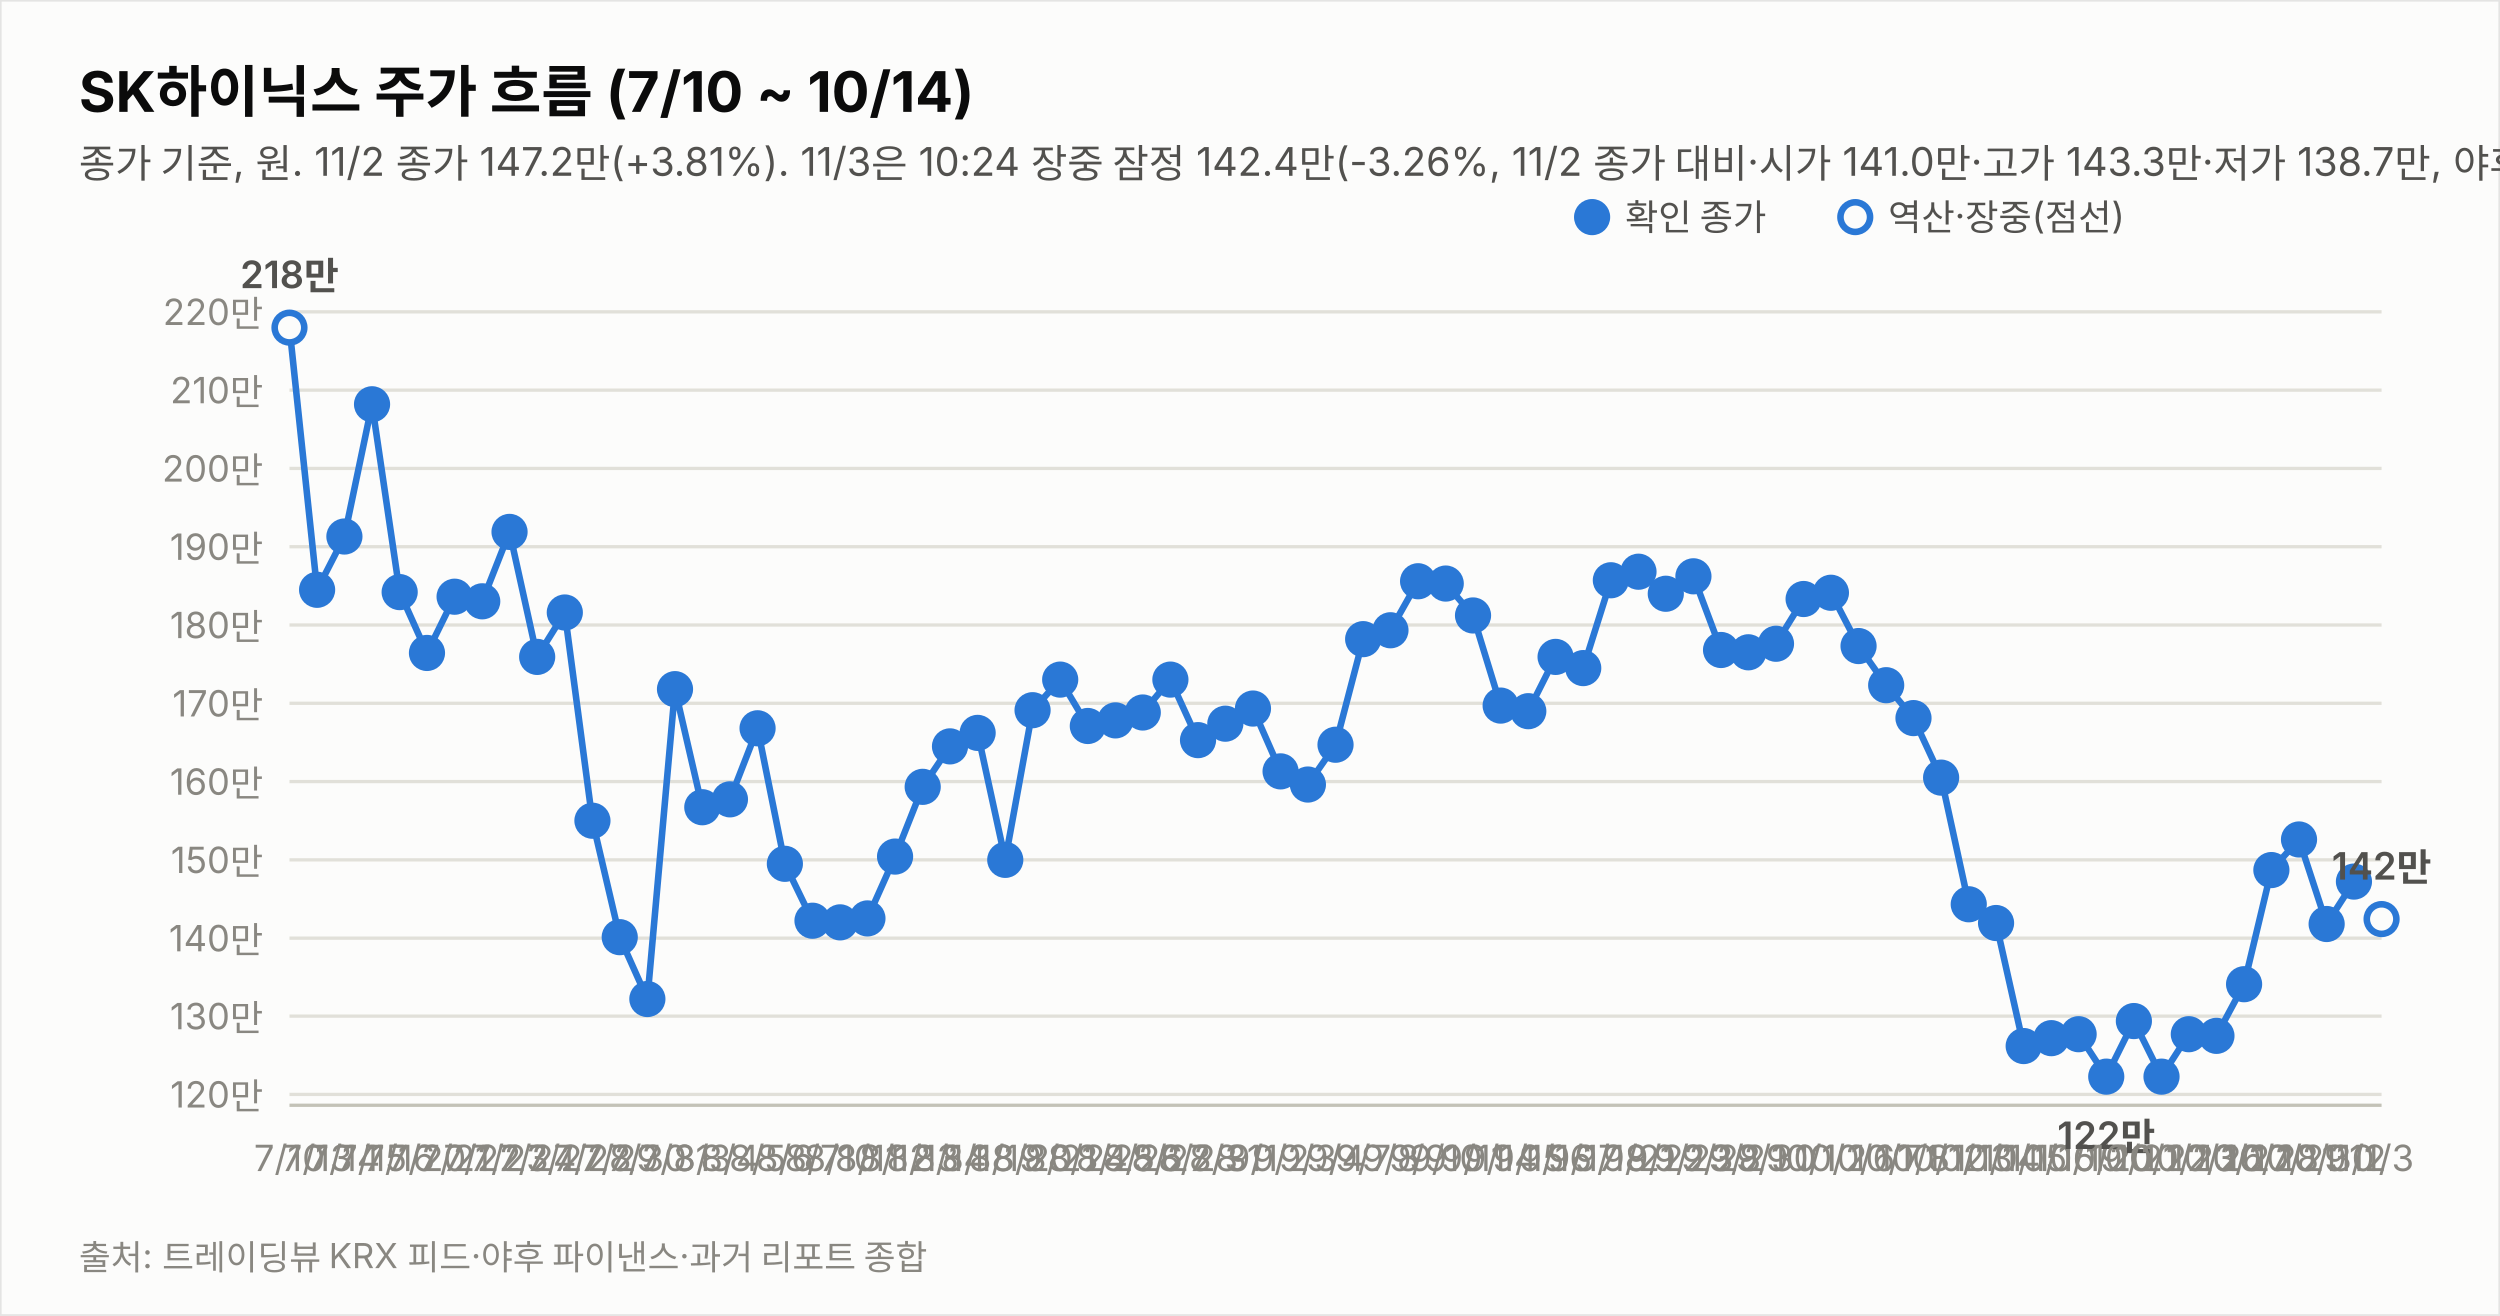
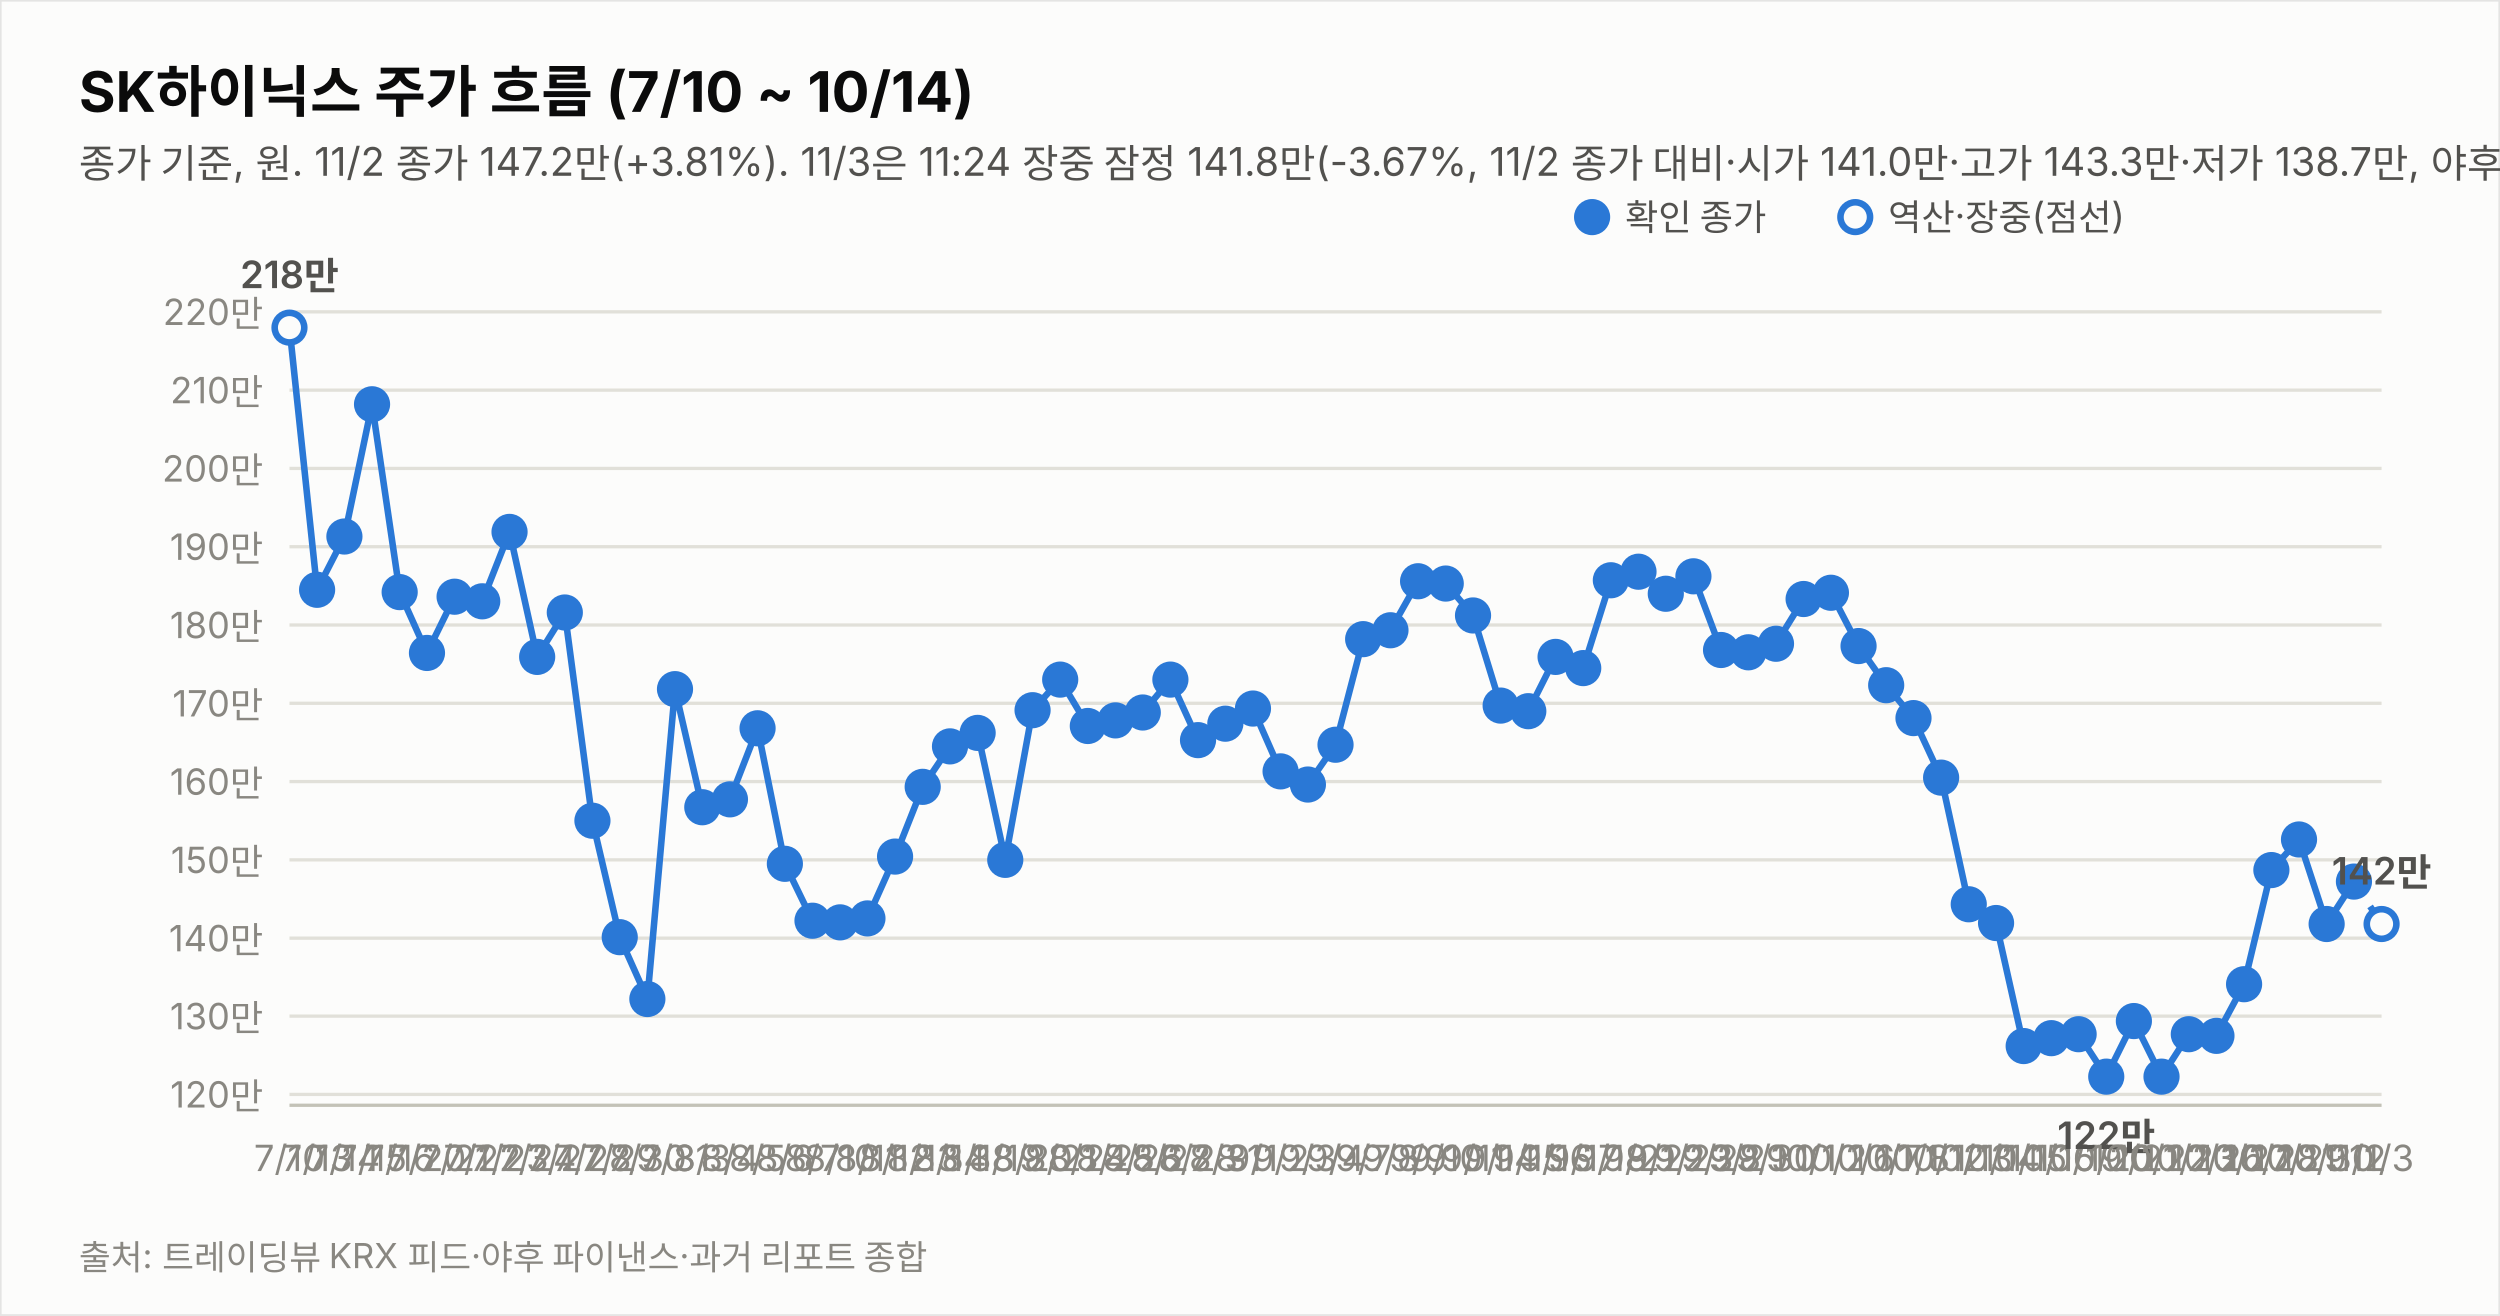
<svg xmlns="http://www.w3.org/2000/svg" width="760" height="400" viewBox="0 0 760 400" font-family="system-ui,-apple-system,&quot;Segoe UI&quot;,&quot;Malgun Gothic&quot;,&quot;Apple SD Gothic Neo&quot;,sans-serif">
  <rect width="760" height="400" fill="#fcfcfb" stroke="rgba(11,11,11,0.10)" />
  <text x="24" y="34" font-size="17" font-weight="700" fill="#0b0b0b">SK하이닉스 주가 흐름 (7/10 ~ 10/14)</text>
-   <text x="24" y="54" font-size="12" fill="#52514e">종가 기준, 원. 11/2 종가 147.2만(+3.81%). 11/3은 10:24 장중 잠정 142.4만(-3.26%, 11/2 종가 대비·시가 141.0만·고가 143.3만·저가 138.7만, 야후 20분 지연 시세). 지표는 11/3 10:24 잠정.</text>
+   <text x="24" y="54" font-size="12" fill="#52514e">종가 기준, 원. 11/2 종가 147.2만(+3.81%). 11/3은 11:24 장중 잠정 141.8만(-3.67%, 11/2 종가 대비·시가 141.0만·고가 143.3만·저가 138.7만, 야후 20분 지연 시세). 지표는 11/3 11:24 잠정.</text>
  <line x1="88" y1="332.7" x2="724" y2="332.7" stroke="#e1e0d9" stroke-width="1" />
  <text x="80" y="336.7" font-size="11" fill="#898781" text-anchor="end" style="font-variant-numeric:tabular-nums">120만</text>
  <line x1="88" y1="308.9" x2="724" y2="308.9" stroke="#e1e0d9" stroke-width="1" />
  <text x="80" y="312.9" font-size="11" fill="#898781" text-anchor="end" style="font-variant-numeric:tabular-nums">130만</text>
  <line x1="88" y1="285.2" x2="724" y2="285.2" stroke="#e1e0d9" stroke-width="1" />
  <text x="80" y="289.2" font-size="11" fill="#898781" text-anchor="end" style="font-variant-numeric:tabular-nums">140만</text>
  <line x1="88" y1="261.4" x2="724" y2="261.4" stroke="#e1e0d9" stroke-width="1" />
  <text x="80" y="265.4" font-size="11" fill="#898781" text-anchor="end" style="font-variant-numeric:tabular-nums">150만</text>
  <line x1="88" y1="237.6" x2="724" y2="237.6" stroke="#e1e0d9" stroke-width="1" />
  <text x="80" y="241.6" font-size="11" fill="#898781" text-anchor="end" style="font-variant-numeric:tabular-nums">160만</text>
  <line x1="88" y1="213.8" x2="724" y2="213.8" stroke="#e1e0d9" stroke-width="1" />
  <text x="80" y="217.8" font-size="11" fill="#898781" text-anchor="end" style="font-variant-numeric:tabular-nums">170만</text>
  <line x1="88" y1="190.0" x2="724" y2="190.0" stroke="#e1e0d9" stroke-width="1" />
  <text x="80" y="194.0" font-size="11" fill="#898781" text-anchor="end" style="font-variant-numeric:tabular-nums">180만</text>
  <line x1="88" y1="166.2" x2="724" y2="166.2" stroke="#e1e0d9" stroke-width="1" />
  <text x="80" y="170.2" font-size="11" fill="#898781" text-anchor="end" style="font-variant-numeric:tabular-nums">190만</text>
  <line x1="88" y1="142.4" x2="724" y2="142.4" stroke="#e1e0d9" stroke-width="1" />
  <text x="80" y="146.4" font-size="11" fill="#898781" text-anchor="end" style="font-variant-numeric:tabular-nums">200만</text>
  <line x1="88" y1="118.6" x2="724" y2="118.6" stroke="#e1e0d9" stroke-width="1" />
  <text x="80" y="122.6" font-size="11" fill="#898781" text-anchor="end" style="font-variant-numeric:tabular-nums">210만</text>
  <line x1="88" y1="94.8" x2="724" y2="94.8" stroke="#e1e0d9" stroke-width="1" />
  <text x="80" y="98.8" font-size="11" fill="#898781" text-anchor="end" style="font-variant-numeric:tabular-nums">220만</text>
  <line x1="88" y1="336" x2="724" y2="336" stroke="#c3c2b7" stroke-width="1" />
  <path d="M88.0,99.6 L96.4,179.3 L104.7,163.1 L113.1,122.9 L121.5,180.0 L129.8,198.5 L138.2,181.4 L146.6,182.8 L154.9,161.7 L163.3,199.7 L171.7,186.2 L180.1,249.5 L188.4,284.9 L196.8,303.7 L205.2,209.5 L213.5,245.4 L221.9,243.0 L230.3,221.4 L238.6,262.6 L247.0,279.9 L255.4,280.4 L263.7,279.2 L272.1,260.4 L280.5,239.2 L288.8,226.9 L297.2,222.8 L305.6,261.4 L313.9,215.9 L322.3,206.6 L330.7,220.7 L339.1,219.0 L347.4,216.6 L355.8,206.6 L364.2,225.0 L372.5,220.0 L380.9,215.4 L389.3,234.5 L397.6,238.5 L406.0,226.4 L414.4,194.3 L422.7,191.6 L431.1,176.7 L439.5,177.4 L447.8,187.1 L456.2,214.5 L464.6,216.2 L472.9,199.7 L481.3,203.1 L489.7,176.4 L498.1,173.8 L506.4,180.5 L514.8,175.2 L523.2,197.6 L531.5,198.3 L539.9,195.7 L548.3,182.1 L556.6,180.2 L565.0,196.4 L573.4,208.3 L581.7,218.3 L590.1,236.4 L598.5,274.9 L606.8,280.6 L615.2,318.0 L623.6,315.6 L631.9,314.4 L640.3,327.3 L648.7,310.4 L657.1,327.3 L665.4,314.4 L673.8,314.9 L682.2,299.2 L690.5,264.5 L698.9,255.2 L707.3,280.9 L715.6,268.0" fill="none" stroke="#2a78d6" stroke-width="2" />
-   <path d="M715.6,268.0 L724.0,279.4" fill="none" stroke="#2a78d6" stroke-width="2" stroke-dasharray="5 4" />
+   <path d="M715.6,268.0 L724.0,280.9" fill="none" stroke="#2a78d6" stroke-width="2" stroke-dasharray="5 4" />
  <circle cx="88.0" cy="99.6" r="4.5" fill="#fcfcfb" stroke="#2a78d6" stroke-width="2" />
  <text x="88.0" y="356" font-size="11" fill="#898781" text-anchor="middle">7/10</text>
  <text x="88.0" y="87.6" font-size="11.5" font-weight="600" fill="#52514e" text-anchor="middle" style="font-variant-numeric:tabular-nums">218만</text>
  <circle cx="96.4" cy="179.3" r="4.5" fill="#2a78d6" stroke="#2a78d6" stroke-width="2" />
  <text x="96.4" y="356" font-size="11" fill="#898781" text-anchor="middle">7/13</text>
  <circle cx="104.7" cy="163.1" r="4.5" fill="#2a78d6" stroke="#2a78d6" stroke-width="2" />
  <text x="104.7" y="356" font-size="11" fill="#898781" text-anchor="middle">7/14</text>
  <circle cx="113.1" cy="122.9" r="4.5" fill="#2a78d6" stroke="#2a78d6" stroke-width="2" />
  <text x="113.1" y="356" font-size="11" fill="#898781" text-anchor="middle">7/15</text>
  <circle cx="121.5" cy="180.0" r="4.5" fill="#2a78d6" stroke="#2a78d6" stroke-width="2" />
  <text x="121.5" y="356" font-size="11" fill="#898781" text-anchor="middle">7/16</text>
  <circle cx="129.8" cy="198.5" r="4.5" fill="#2a78d6" stroke="#2a78d6" stroke-width="2" />
  <text x="129.8" y="356" font-size="11" fill="#898781" text-anchor="middle">7/20</text>
  <circle cx="138.2" cy="181.4" r="4.5" fill="#2a78d6" stroke="#2a78d6" stroke-width="2" />
  <text x="138.2" y="356" font-size="11" fill="#898781" text-anchor="middle">7/21</text>
  <circle cx="146.6" cy="182.8" r="4.5" fill="#2a78d6" stroke="#2a78d6" stroke-width="2" />
  <text x="146.6" y="356" font-size="11" fill="#898781" text-anchor="middle">7/22</text>
  <circle cx="154.9" cy="161.7" r="4.5" fill="#2a78d6" stroke="#2a78d6" stroke-width="2" />
  <text x="154.9" y="356" font-size="11" fill="#898781" text-anchor="middle">7/23</text>
  <circle cx="163.3" cy="199.7" r="4.5" fill="#2a78d6" stroke="#2a78d6" stroke-width="2" />
  <text x="163.3" y="356" font-size="11" fill="#898781" text-anchor="middle">7/24</text>
  <circle cx="171.7" cy="186.2" r="4.5" fill="#2a78d6" stroke="#2a78d6" stroke-width="2" />
  <text x="171.7" y="356" font-size="11" fill="#898781" text-anchor="middle">7/27</text>
  <circle cx="180.1" cy="249.5" r="4.5" fill="#2a78d6" stroke="#2a78d6" stroke-width="2" />
  <text x="180.1" y="356" font-size="11" fill="#898781" text-anchor="middle">7/28</text>
  <circle cx="188.4" cy="284.9" r="4.5" fill="#2a78d6" stroke="#2a78d6" stroke-width="2" />
  <text x="188.4" y="356" font-size="11" fill="#898781" text-anchor="middle">7/29</text>
  <circle cx="196.8" cy="303.7" r="4.5" fill="#2a78d6" stroke="#2a78d6" stroke-width="2" />
  <text x="196.8" y="356" font-size="11" fill="#898781" text-anchor="middle">7/30</text>
  <circle cx="205.2" cy="209.5" r="4.5" fill="#2a78d6" stroke="#2a78d6" stroke-width="2" />
  <text x="205.2" y="356" font-size="11" fill="#898781" text-anchor="middle">7/31</text>
  <circle cx="213.5" cy="245.4" r="4.5" fill="#2a78d6" stroke="#2a78d6" stroke-width="2" />
  <text x="213.5" y="356" font-size="11" fill="#898781" text-anchor="middle">8/3</text>
  <circle cx="221.9" cy="243.0" r="4.5" fill="#2a78d6" stroke="#2a78d6" stroke-width="2" />
  <text x="221.9" y="356" font-size="11" fill="#898781" text-anchor="middle">8/4</text>
  <circle cx="230.3" cy="221.4" r="4.5" fill="#2a78d6" stroke="#2a78d6" stroke-width="2" />
  <text x="230.3" y="356" font-size="11" fill="#898781" text-anchor="middle">8/5</text>
  <circle cx="238.6" cy="262.6" r="4.5" fill="#2a78d6" stroke="#2a78d6" stroke-width="2" />
  <text x="238.6" y="356" font-size="11" fill="#898781" text-anchor="middle">8/6</text>
  <circle cx="247.0" cy="279.9" r="4.5" fill="#2a78d6" stroke="#2a78d6" stroke-width="2" />
  <text x="247.0" y="356" font-size="11" fill="#898781" text-anchor="middle">8/7</text>
  <circle cx="255.4" cy="280.4" r="4.5" fill="#2a78d6" stroke="#2a78d6" stroke-width="2" />
  <text x="255.4" y="356" font-size="11" fill="#898781" text-anchor="middle">8/10</text>
  <circle cx="263.7" cy="279.2" r="4.5" fill="#2a78d6" stroke="#2a78d6" stroke-width="2" />
  <text x="263.7" y="356" font-size="11" fill="#898781" text-anchor="middle">8/11</text>
  <circle cx="272.1" cy="260.4" r="4.5" fill="#2a78d6" stroke="#2a78d6" stroke-width="2" />
  <text x="272.1" y="356" font-size="11" fill="#898781" text-anchor="middle">8/12</text>
  <circle cx="280.5" cy="239.2" r="4.5" fill="#2a78d6" stroke="#2a78d6" stroke-width="2" />
  <text x="280.5" y="356" font-size="11" fill="#898781" text-anchor="middle">8/13</text>
  <circle cx="288.8" cy="226.9" r="4.5" fill="#2a78d6" stroke="#2a78d6" stroke-width="2" />
  <text x="288.8" y="356" font-size="11" fill="#898781" text-anchor="middle">8/14</text>
  <circle cx="297.2" cy="222.8" r="4.5" fill="#2a78d6" stroke="#2a78d6" stroke-width="2" />
  <text x="297.2" y="356" font-size="11" fill="#898781" text-anchor="middle">8/18</text>
  <circle cx="305.6" cy="261.4" r="4.5" fill="#2a78d6" stroke="#2a78d6" stroke-width="2" />
  <text x="305.6" y="356" font-size="11" fill="#898781" text-anchor="middle">8/19</text>
  <circle cx="313.9" cy="215.9" r="4.5" fill="#2a78d6" stroke="#2a78d6" stroke-width="2" />
  <text x="313.9" y="356" font-size="11" fill="#898781" text-anchor="middle">8/20</text>
  <circle cx="322.3" cy="206.6" r="4.5" fill="#2a78d6" stroke="#2a78d6" stroke-width="2" />
  <text x="322.3" y="356" font-size="11" fill="#898781" text-anchor="middle">8/21</text>
  <circle cx="330.7" cy="220.7" r="4.5" fill="#2a78d6" stroke="#2a78d6" stroke-width="2" />
  <text x="330.7" y="356" font-size="11" fill="#898781" text-anchor="middle">8/24</text>
  <circle cx="339.1" cy="219.0" r="4.5" fill="#2a78d6" stroke="#2a78d6" stroke-width="2" />
  <text x="339.1" y="356" font-size="11" fill="#898781" text-anchor="middle">8/25</text>
  <circle cx="347.4" cy="216.6" r="4.5" fill="#2a78d6" stroke="#2a78d6" stroke-width="2" />
  <text x="347.4" y="356" font-size="11" fill="#898781" text-anchor="middle">8/26</text>
  <circle cx="355.8" cy="206.6" r="4.5" fill="#2a78d6" stroke="#2a78d6" stroke-width="2" />
  <text x="355.8" y="356" font-size="11" fill="#898781" text-anchor="middle">8/27</text>
  <circle cx="364.2" cy="225.0" r="4.5" fill="#2a78d6" stroke="#2a78d6" stroke-width="2" />
  <text x="364.2" y="356" font-size="11" fill="#898781" text-anchor="middle">8/28</text>
  <circle cx="372.5" cy="220.0" r="4.5" fill="#2a78d6" stroke="#2a78d6" stroke-width="2" />
  <text x="372.5" y="356" font-size="11" fill="#898781" text-anchor="middle">8/31</text>
  <circle cx="380.9" cy="215.4" r="4.5" fill="#2a78d6" stroke="#2a78d6" stroke-width="2" />
  <text x="380.9" y="356" font-size="11" fill="#898781" text-anchor="middle">9/1</text>
  <circle cx="389.3" cy="234.5" r="4.5" fill="#2a78d6" stroke="#2a78d6" stroke-width="2" />
  <text x="389.3" y="356" font-size="11" fill="#898781" text-anchor="middle">9/2</text>
  <circle cx="397.6" cy="238.5" r="4.5" fill="#2a78d6" stroke="#2a78d6" stroke-width="2" />
  <text x="397.6" y="356" font-size="11" fill="#898781" text-anchor="middle">9/3</text>
  <circle cx="406.0" cy="226.4" r="4.5" fill="#2a78d6" stroke="#2a78d6" stroke-width="2" />
  <text x="406.0" y="356" font-size="11" fill="#898781" text-anchor="middle">9/4</text>
  <circle cx="414.4" cy="194.3" r="4.5" fill="#2a78d6" stroke="#2a78d6" stroke-width="2" />
  <text x="414.4" y="356" font-size="11" fill="#898781" text-anchor="middle">9/7</text>
  <circle cx="422.7" cy="191.6" r="4.5" fill="#2a78d6" stroke="#2a78d6" stroke-width="2" />
  <text x="422.7" y="356" font-size="11" fill="#898781" text-anchor="middle">9/8</text>
  <circle cx="431.1" cy="176.7" r="4.5" fill="#2a78d6" stroke="#2a78d6" stroke-width="2" />
  <text x="431.1" y="356" font-size="11" fill="#898781" text-anchor="middle">9/9</text>
  <circle cx="439.5" cy="177.4" r="4.5" fill="#2a78d6" stroke="#2a78d6" stroke-width="2" />
  <text x="439.5" y="356" font-size="11" fill="#898781" text-anchor="middle">9/10</text>
  <circle cx="447.8" cy="187.1" r="4.5" fill="#2a78d6" stroke="#2a78d6" stroke-width="2" />
  <text x="447.8" y="356" font-size="11" fill="#898781" text-anchor="middle">9/11</text>
  <circle cx="456.2" cy="214.5" r="4.5" fill="#2a78d6" stroke="#2a78d6" stroke-width="2" />
  <text x="456.2" y="356" font-size="11" fill="#898781" text-anchor="middle">9/14</text>
  <circle cx="464.6" cy="216.2" r="4.5" fill="#2a78d6" stroke="#2a78d6" stroke-width="2" />
  <text x="464.6" y="356" font-size="11" fill="#898781" text-anchor="middle">9/15</text>
  <circle cx="472.9" cy="199.7" r="4.5" fill="#2a78d6" stroke="#2a78d6" stroke-width="2" />
  <text x="472.9" y="356" font-size="11" fill="#898781" text-anchor="middle">9/16</text>
  <circle cx="481.3" cy="203.1" r="4.5" fill="#2a78d6" stroke="#2a78d6" stroke-width="2" />
  <text x="481.3" y="356" font-size="11" fill="#898781" text-anchor="middle">9/17</text>
  <circle cx="489.7" cy="176.4" r="4.5" fill="#2a78d6" stroke="#2a78d6" stroke-width="2" />
  <text x="489.7" y="356" font-size="11" fill="#898781" text-anchor="middle">9/18</text>
  <circle cx="498.1" cy="173.8" r="4.5" fill="#2a78d6" stroke="#2a78d6" stroke-width="2" />
  <text x="498.1" y="356" font-size="11" fill="#898781" text-anchor="middle">9/21</text>
  <circle cx="506.4" cy="180.5" r="4.5" fill="#2a78d6" stroke="#2a78d6" stroke-width="2" />
  <text x="506.4" y="356" font-size="11" fill="#898781" text-anchor="middle">9/22</text>
  <circle cx="514.8" cy="175.2" r="4.5" fill="#2a78d6" stroke="#2a78d6" stroke-width="2" />
  <text x="514.8" y="356" font-size="11" fill="#898781" text-anchor="middle">9/23</text>
  <circle cx="523.2" cy="197.6" r="4.5" fill="#2a78d6" stroke="#2a78d6" stroke-width="2" />
  <text x="523.2" y="356" font-size="11" fill="#898781" text-anchor="middle">9/28</text>
  <circle cx="531.5" cy="198.3" r="4.5" fill="#2a78d6" stroke="#2a78d6" stroke-width="2" />
  <text x="531.5" y="356" font-size="11" fill="#898781" text-anchor="middle">9/29</text>
  <circle cx="539.9" cy="195.7" r="4.5" fill="#2a78d6" stroke="#2a78d6" stroke-width="2" />
  <text x="539.9" y="356" font-size="11" fill="#898781" text-anchor="middle">9/30</text>
  <circle cx="548.3" cy="182.1" r="4.5" fill="#2a78d6" stroke="#2a78d6" stroke-width="2" />
  <text x="548.3" y="356" font-size="11" fill="#898781" text-anchor="middle">10/1</text>
  <circle cx="556.6" cy="180.2" r="4.5" fill="#2a78d6" stroke="#2a78d6" stroke-width="2" />
  <text x="556.6" y="356" font-size="11" fill="#898781" text-anchor="middle">10/2</text>
  <circle cx="565.0" cy="196.4" r="4.5" fill="#2a78d6" stroke="#2a78d6" stroke-width="2" />
  <text x="565.0" y="356" font-size="11" fill="#898781" text-anchor="middle">10/6</text>
  <circle cx="573.4" cy="208.3" r="4.5" fill="#2a78d6" stroke="#2a78d6" stroke-width="2" />
  <text x="573.4" y="356" font-size="11" fill="#898781" text-anchor="middle">10/7</text>
  <circle cx="581.7" cy="218.3" r="4.5" fill="#2a78d6" stroke="#2a78d6" stroke-width="2" />
  <text x="581.7" y="356" font-size="11" fill="#898781" text-anchor="middle">10/8</text>
  <circle cx="590.1" cy="236.4" r="4.5" fill="#2a78d6" stroke="#2a78d6" stroke-width="2" />
  <text x="590.1" y="356" font-size="11" fill="#898781" text-anchor="middle">10/12</text>
  <circle cx="598.5" cy="274.9" r="4.5" fill="#2a78d6" stroke="#2a78d6" stroke-width="2" />
  <text x="598.5" y="356" font-size="11" fill="#898781" text-anchor="middle">10/13</text>
  <circle cx="606.8" cy="280.6" r="4.5" fill="#2a78d6" stroke="#2a78d6" stroke-width="2" />
  <text x="606.8" y="356" font-size="11" fill="#898781" text-anchor="middle">10/14</text>
  <circle cx="615.2" cy="318.0" r="4.5" fill="#2a78d6" stroke="#2a78d6" stroke-width="2" />
  <text x="615.2" y="356" font-size="11" fill="#898781" text-anchor="middle">10/15</text>
  <circle cx="623.6" cy="315.6" r="4.5" fill="#2a78d6" stroke="#2a78d6" stroke-width="2" />
  <text x="623.6" y="356" font-size="11" fill="#898781" text-anchor="middle">10/16</text>
  <circle cx="631.9" cy="314.4" r="4.5" fill="#2a78d6" stroke="#2a78d6" stroke-width="2" />
  <text x="631.9" y="356" font-size="11" fill="#898781" text-anchor="middle">10/19</text>
  <circle cx="640.3" cy="327.3" r="4.5" fill="#2a78d6" stroke="#2a78d6" stroke-width="2" />
  <text x="640.3" y="356" font-size="11" fill="#898781" text-anchor="middle">10/20</text>
  <text x="640.3" y="349.3" font-size="11.5" font-weight="600" fill="#52514e" text-anchor="middle" style="font-variant-numeric:tabular-nums">122만</text>
  <circle cx="648.7" cy="310.4" r="4.5" fill="#2a78d6" stroke="#2a78d6" stroke-width="2" />
  <text x="648.7" y="356" font-size="11" fill="#898781" text-anchor="middle">10/21</text>
  <circle cx="657.1" cy="327.3" r="4.5" fill="#2a78d6" stroke="#2a78d6" stroke-width="2" />
  <text x="657.1" y="356" font-size="11" fill="#898781" text-anchor="middle">10/22</text>
  <circle cx="665.4" cy="314.4" r="4.5" fill="#2a78d6" stroke="#2a78d6" stroke-width="2" />
  <text x="665.4" y="356" font-size="11" fill="#898781" text-anchor="middle">10/23</text>
  <circle cx="673.8" cy="314.9" r="4.5" fill="#2a78d6" stroke="#2a78d6" stroke-width="2" />
  <text x="673.8" y="356" font-size="11" fill="#898781" text-anchor="middle">10/26</text>
  <circle cx="682.2" cy="299.2" r="4.5" fill="#2a78d6" stroke="#2a78d6" stroke-width="2" />
  <text x="682.2" y="356" font-size="11" fill="#898781" text-anchor="middle">10/27</text>
  <circle cx="690.5" cy="264.5" r="4.5" fill="#2a78d6" stroke="#2a78d6" stroke-width="2" />
  <text x="690.5" y="356" font-size="11" fill="#898781" text-anchor="middle">10/28</text>
  <circle cx="698.9" cy="255.2" r="4.5" fill="#2a78d6" stroke="#2a78d6" stroke-width="2" />
  <text x="698.9" y="356" font-size="11" fill="#898781" text-anchor="middle">10/29</text>
  <circle cx="707.3" cy="280.9" r="4.5" fill="#2a78d6" stroke="#2a78d6" stroke-width="2" />
  <text x="707.3" y="356" font-size="11" fill="#898781" text-anchor="middle">10/30</text>
  <circle cx="715.6" cy="268.0" r="4.5" fill="#2a78d6" stroke="#2a78d6" stroke-width="2" />
  <text x="715.6" y="356" font-size="11" fill="#898781" text-anchor="middle">11/2</text>
-   <circle cx="724.0" cy="279.4" r="4.5" fill="#fcfcfb" stroke="#2a78d6" stroke-width="2" />
+   <circle cx="724.0" cy="280.9" r="4.5" fill="#fcfcfb" stroke="#2a78d6" stroke-width="2" />
  <text x="724.0" y="356" font-size="11" fill="#898781" text-anchor="middle">11/3</text>
-   <text x="724.0" y="267.4" font-size="11.5" font-weight="600" fill="#52514e" text-anchor="middle" style="font-variant-numeric:tabular-nums">142만</text>
+   <text x="724.0" y="268.9" font-size="11.5" font-weight="600" fill="#52514e" text-anchor="middle" style="font-variant-numeric:tabular-nums">142만</text>
  <circle cx="484" cy="66" r="4.5" fill="#2a78d6" stroke="#2a78d6" stroke-width="2" />
  <text x="494" y="70" font-size="11" fill="#52514e">확인 종가</text>
  <circle cx="564" cy="66" r="4.5" fill="#fcfcfb" stroke="#2a78d6" stroke-width="2" />
  <text x="574" y="70" font-size="11" fill="#52514e">역산·장중(점선)</text>
  <text x="24" y="386" font-size="10.5" fill="#898781">출처: 트레이딩뷰 KRX 피드·야후 파이낸스·과거 리포트 종합</text>
</svg>
